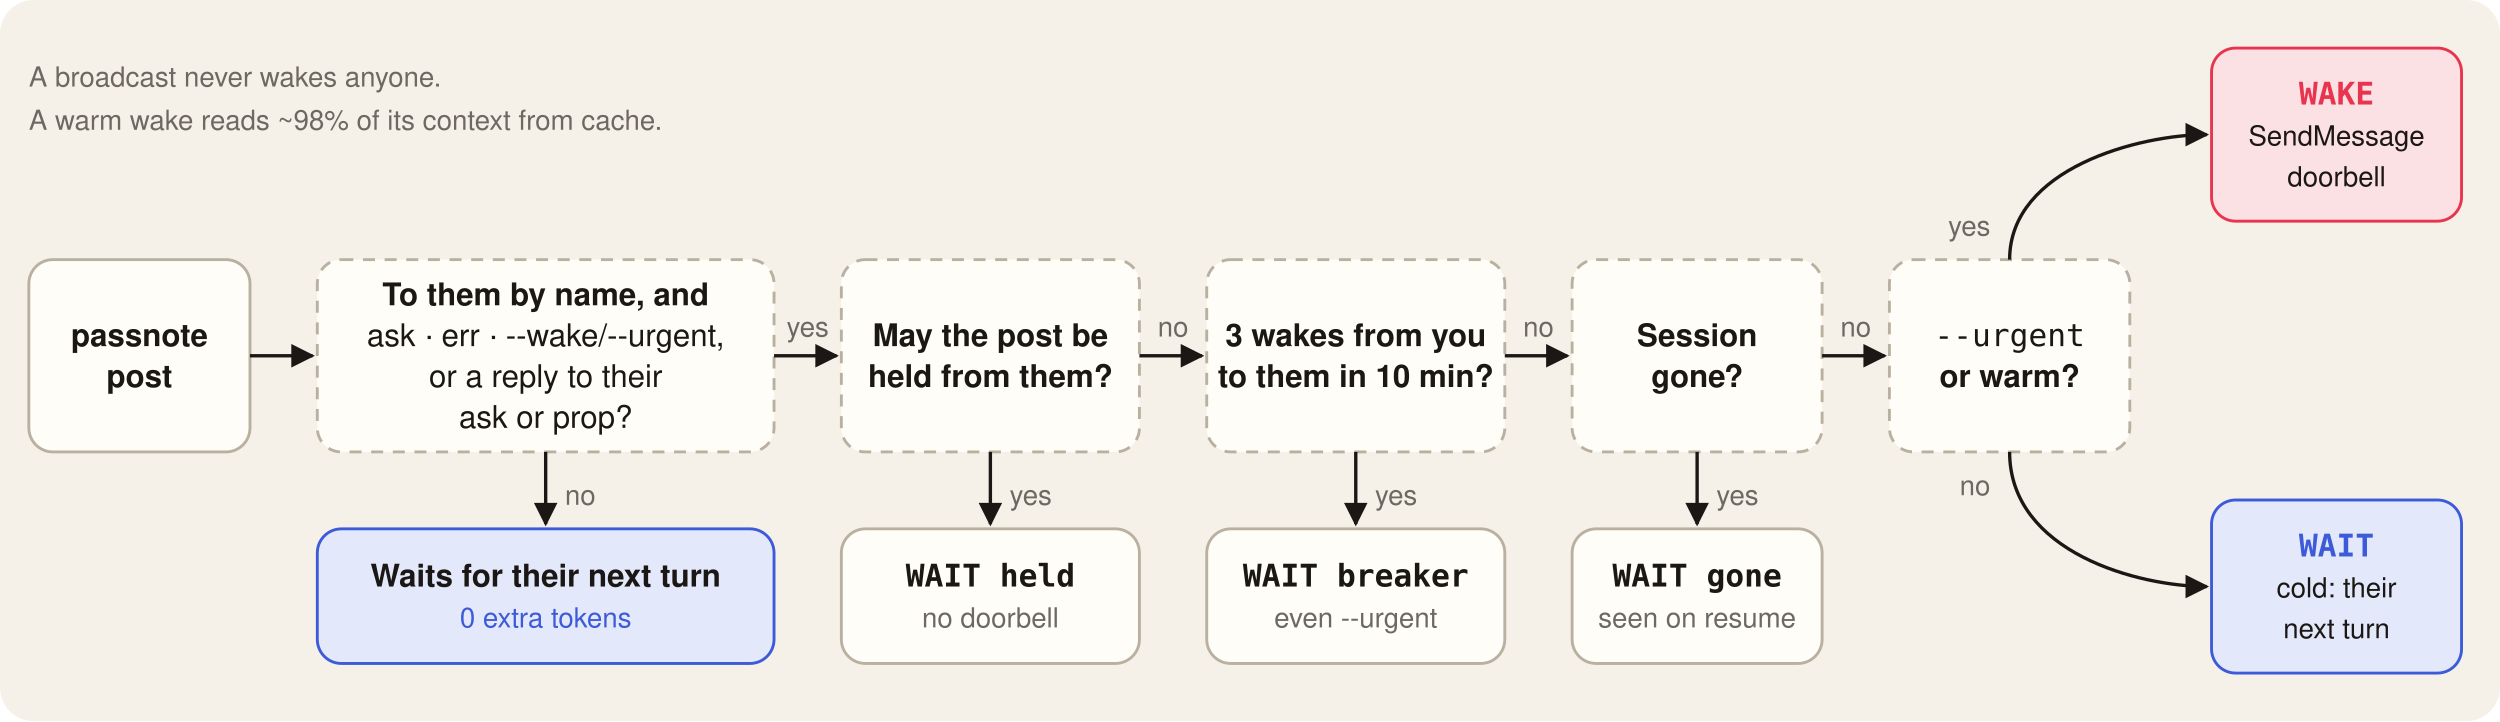
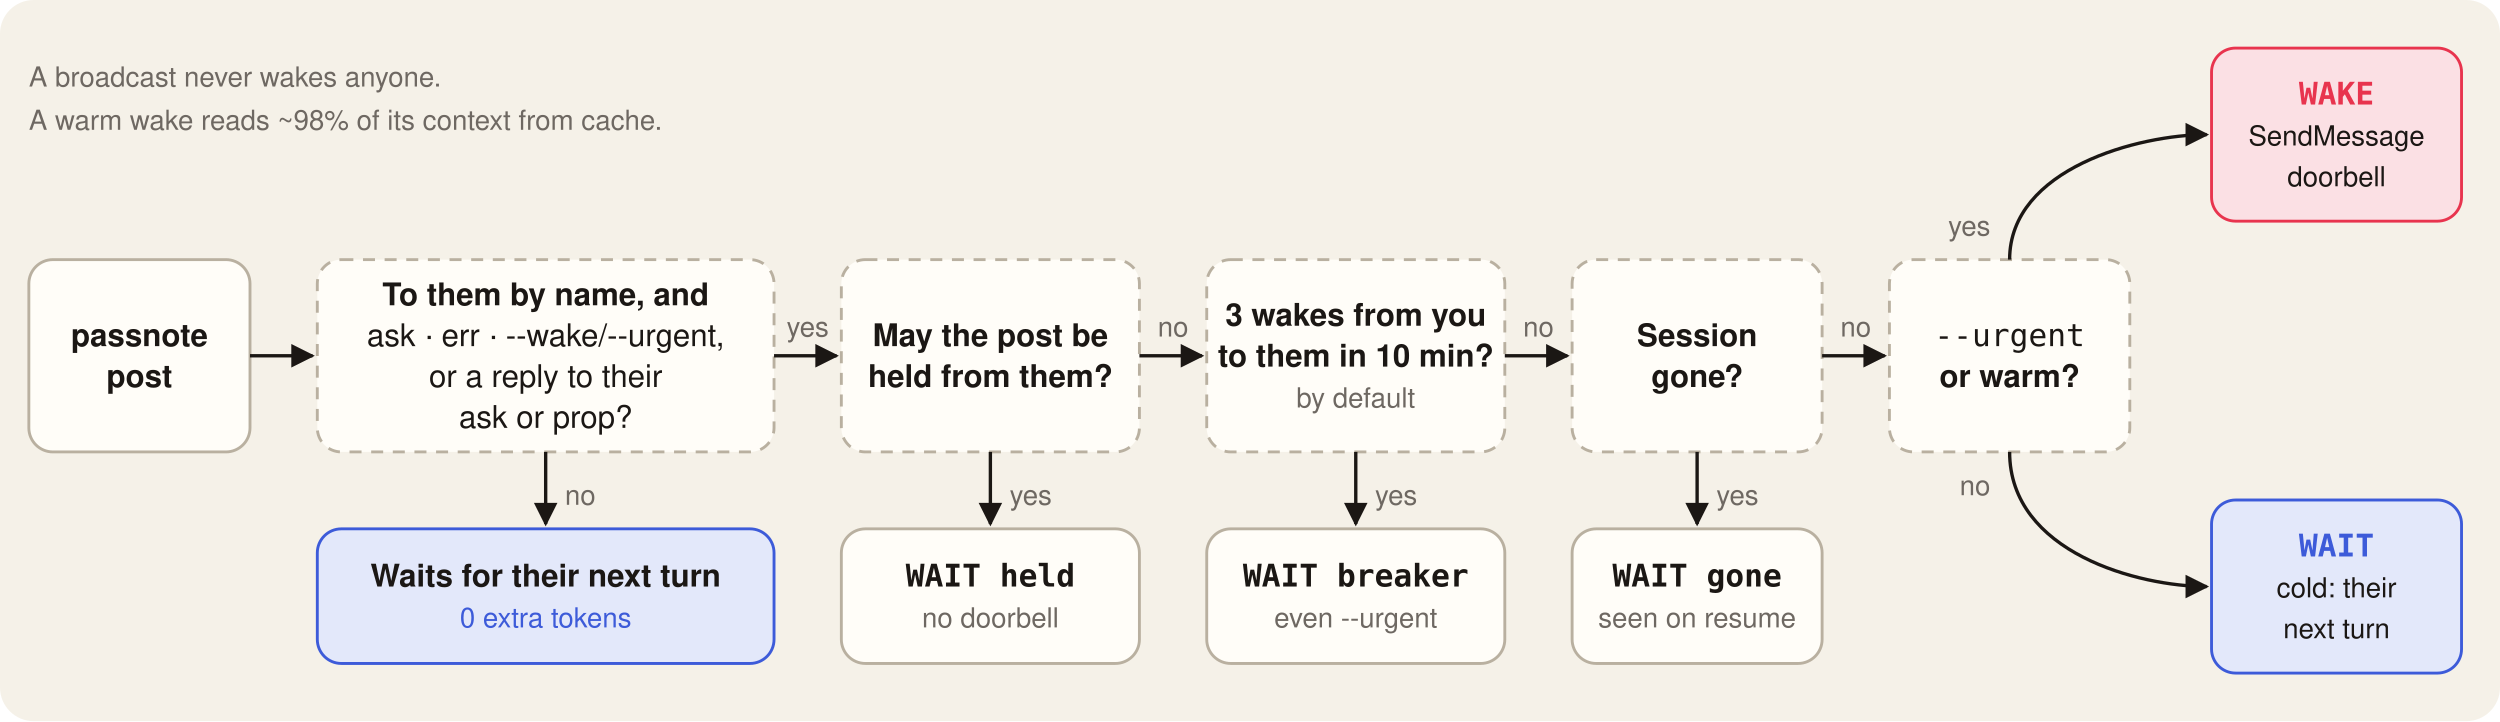
- <svg xmlns="http://www.w3.org/2000/svg" viewBox="0 0 1040 300" width="1040" height="300" role="img" aria-label="When passnote post rings a doorbell. Only a post to members by name that is an ask or err, uses --wake or --urgent, or replies to their ask or prop can wake them; anything else waits for their next turn at no extra cost. A post that may be held from them prints WAIT held. After 3 wakes from you to them in 10 minutes it prints WAIT breaker, even with --urgent. A gone session prints WAIT gone and sees the post when resumed. With --urgent or a warm prompt cache it prints WAKE and a SendMessage line; otherwise WAIT cold, and the post waits for their next turn.">
+ <svg xmlns="http://www.w3.org/2000/svg" viewBox="0 0 1040 300" width="1040" height="300" role="img" aria-label="When passnote post rings a doorbell. Only a post to members by name that is an ask or err, uses --wake or --urgent, or replies to their ask or prop can wake them; anything else waits for their next turn at no extra cost. A post that may be held from them prints WAIT held. After 3 wakes from you to them in 10 minutes (the configurable defaults) it prints WAIT breaker, even with --urgent. A gone session prints WAIT gone and sees the post when resumed. With --urgent or a warm prompt cache it prints WAKE and a SendMessage line; otherwise WAIT cold, and the post waits for their next turn.">
  <style>
.t{font-family:-apple-system,BlinkMacSystemFont,"Segoe UI",Helvetica,Arial,sans-serif;font-size:13px;fill:#1b1714}
.b{font-weight:600}.s{font-size:11.5px}.g{fill:#6e6862}.r{fill:#3d5bd9}.m{fill:#e8344e}
.mono{font-family:ui-monospace,SFMono-Regular,Menlo,Consolas,monospace}
.box{fill:#fffdf8;stroke:#b9b0a0;stroke-width:1.2}
.dec{fill:#fffdf8;stroke:#b9b0a0;stroke-width:1.2;stroke-dasharray:5 4}
.ok{fill:#e3e8fa;stroke:#3d5bd9;stroke-width:1.2}
.hot{fill:#fbe0e4;stroke:#e8344e;stroke-width:1.2}
.ln{stroke:#1b1714;stroke-width:1.4;fill:none}
.lr{stroke:#3d5bd9;stroke-width:1.8;fill:none}
</style>
  <defs>
    <marker id="ai" viewBox="0 0 10 10" refX="9" refY="5" markerWidth="7" markerHeight="7" orient="auto-start-reverse">
      <path d="M0,0 L10,5 L0,10 z" fill="#1b1714" />
    </marker>
    <marker id="ar" viewBox="0 0 10 10" refX="9" refY="5" markerWidth="7" markerHeight="7" orient="auto-start-reverse">
      <path d="M0,0 L10,5 L0,10 z" fill="#3d5bd9" />
    </marker>
  </defs>
  <rect width="1040" height="300" rx="14" fill="#f5f1e8" />
  <rect class="box" x="12" y="108" width="92" height="80" rx="10" />
  <text class="t b" x="58.0" y="144.0" text-anchor="middle">passnote</text>
  <text class="t b" x="58.0" y="161.0" text-anchor="middle">post</text>
  <path class="ln" d="M104,148.0 L130,148.0" marker-end="url(#ai)" />
  <rect class="dec" x="132" y="108" width="190" height="80" rx="10" />
  <text class="t b" x="227.0" y="127.0" text-anchor="middle">To them by name, and</text>
  <text class="t " x="227.0" y="144.0" text-anchor="middle">ask · err · --wake/--urgent,</text>
  <text class="t " x="227.0" y="161.0" text-anchor="middle">or a reply to their</text>
  <text class="t " x="227.0" y="178.0" text-anchor="middle">ask or prop?</text>
  <path class="ln" d="M322,148.0 L348,148.0" marker-end="url(#ai)" />
  <text class="t s g" x="336" y="140.0" text-anchor="middle">yes</text>
  <path class="ln" d="M227.0,188 L227.0,218" marker-end="url(#ai)" />
  <text class="t s g" x="235.0" y="210" text-anchor="start">no</text>
  <rect class="ok" x="132" y="220" width="190" height="56" rx="10" />
  <text class="t b" x="227.0" y="244.0" text-anchor="middle">Waits for their next turn</text>
  <text class="t s r" x="227.0" y="261.0" text-anchor="middle">0 extra tokens</text>
  <rect class="dec" x="350" y="108" width="124" height="80" rx="10" />
  <text class="t b" x="412.0" y="144.0" text-anchor="middle">May the post be</text>
  <text class="t b" x="412.0" y="161.0" text-anchor="middle">held from them?</text>
  <path class="ln" d="M474,148.0 L500,148.0" marker-end="url(#ai)" />
  <text class="t s g" x="488" y="140.0" text-anchor="middle">no</text>
  <path class="ln" d="M412.0,188 L412.0,218" marker-end="url(#ai)" />
  <text class="t s g" x="420.0" y="210" text-anchor="start">yes</text>
  <rect class="box" x="350" y="220" width="124" height="56" rx="10" />
  <text class="t b mono" x="412.0" y="244.0" text-anchor="middle">WAIT held</text>
  <text class="t s g" x="412.0" y="261.0" text-anchor="middle">no doorbell</text>
  <rect class="dec" x="502" y="108" width="124" height="80" rx="10" />
-   <text class="t b" x="564.0" y="144.0" text-anchor="middle">3 wakes from you</text>
-   <text class="t b" x="564.0" y="161.0" text-anchor="middle">to them in 10 min?</text>
+   <text class="t b" x="564.0" y="135.5" text-anchor="middle">3 wakes from you</text>
+   <text class="t b" x="564.0" y="152.5" text-anchor="middle">to them in 10 min?</text>
+   <text class="t s g" x="564.0" y="169.5" text-anchor="middle">by default</text>
  <path class="ln" d="M626,148.0 L652,148.0" marker-end="url(#ai)" />
  <text class="t s g" x="640" y="140.0" text-anchor="middle">no</text>
  <path class="ln" d="M564.0,188 L564.0,218" marker-end="url(#ai)" />
  <text class="t s g" x="572.0" y="210" text-anchor="start">yes</text>
  <rect class="box" x="502" y="220" width="124" height="56" rx="10" />
  <text class="t b mono" x="564.0" y="244.0" text-anchor="middle">WAIT breaker</text>
  <text class="t s g" x="564.0" y="261.0" text-anchor="middle">even --urgent</text>
  <rect class="dec" x="654" y="108" width="104" height="80" rx="10" />
  <text class="t b" x="706.0" y="144.0" text-anchor="middle">Session</text>
  <text class="t b" x="706.0" y="161.0" text-anchor="middle">gone?</text>
  <path class="ln" d="M758,148.0 L784,148.0" marker-end="url(#ai)" />
  <text class="t s g" x="772" y="140.0" text-anchor="middle">no</text>
  <path class="ln" d="M706.0,188 L706.0,218" marker-end="url(#ai)" />
  <text class="t s g" x="714.0" y="210" text-anchor="start">yes</text>
  <rect class="box" x="654" y="220" width="104" height="56" rx="10" />
  <text class="t b mono" x="706.0" y="244.0" text-anchor="middle">WAIT gone</text>
  <text class="t s g" x="706.0" y="261.0" text-anchor="middle">seen on resume</text>
  <rect class="dec" x="786" y="108" width="100" height="80" rx="10" />
  <text class="t mono" x="836.0" y="144.0" text-anchor="middle">--urgent</text>
  <text class="t b" x="836.0" y="161.0" text-anchor="middle">or warm?</text>
  <rect class="hot" x="920" y="20" width="104" height="72" rx="10" />
  <text class="t b m mono" x="972.0" y="43.5" text-anchor="middle">WAKE</text>
  <text class="t s" x="972.0" y="60.5" text-anchor="middle">SendMessage</text>
  <text class="t s" x="972.0" y="77.5" text-anchor="middle">doorbell</text>
  <rect class="ok" x="920" y="208" width="104" height="72" rx="10" />
  <text class="t b r mono" x="972.0" y="231.5" text-anchor="middle">WAIT</text>
  <text class="t s" x="972.0" y="248.5" text-anchor="middle">cold: their</text>
  <text class="t s" x="972.0" y="265.5" text-anchor="middle">next turn</text>
  <path class="ln" d="M836.0,108 C836.0,70 890,56 918,56" marker-end="url(#ai)" />
  <text class="t s g" x="828.0" y="98" text-anchor="end">yes</text>
  <path class="ln" d="M836.0,188 C836.0,230 890,244 918,244" marker-end="url(#ai)" />
  <text class="t s g" x="828.0" y="206" text-anchor="end">no</text>
  <text class="t s g" x="12" y="36" text-anchor="start">A broadcast never wakes anyone.</text>
  <text class="t s g" x="12" y="54" text-anchor="start">A warm wake reads ~98% of its context from cache.</text>
</svg>
